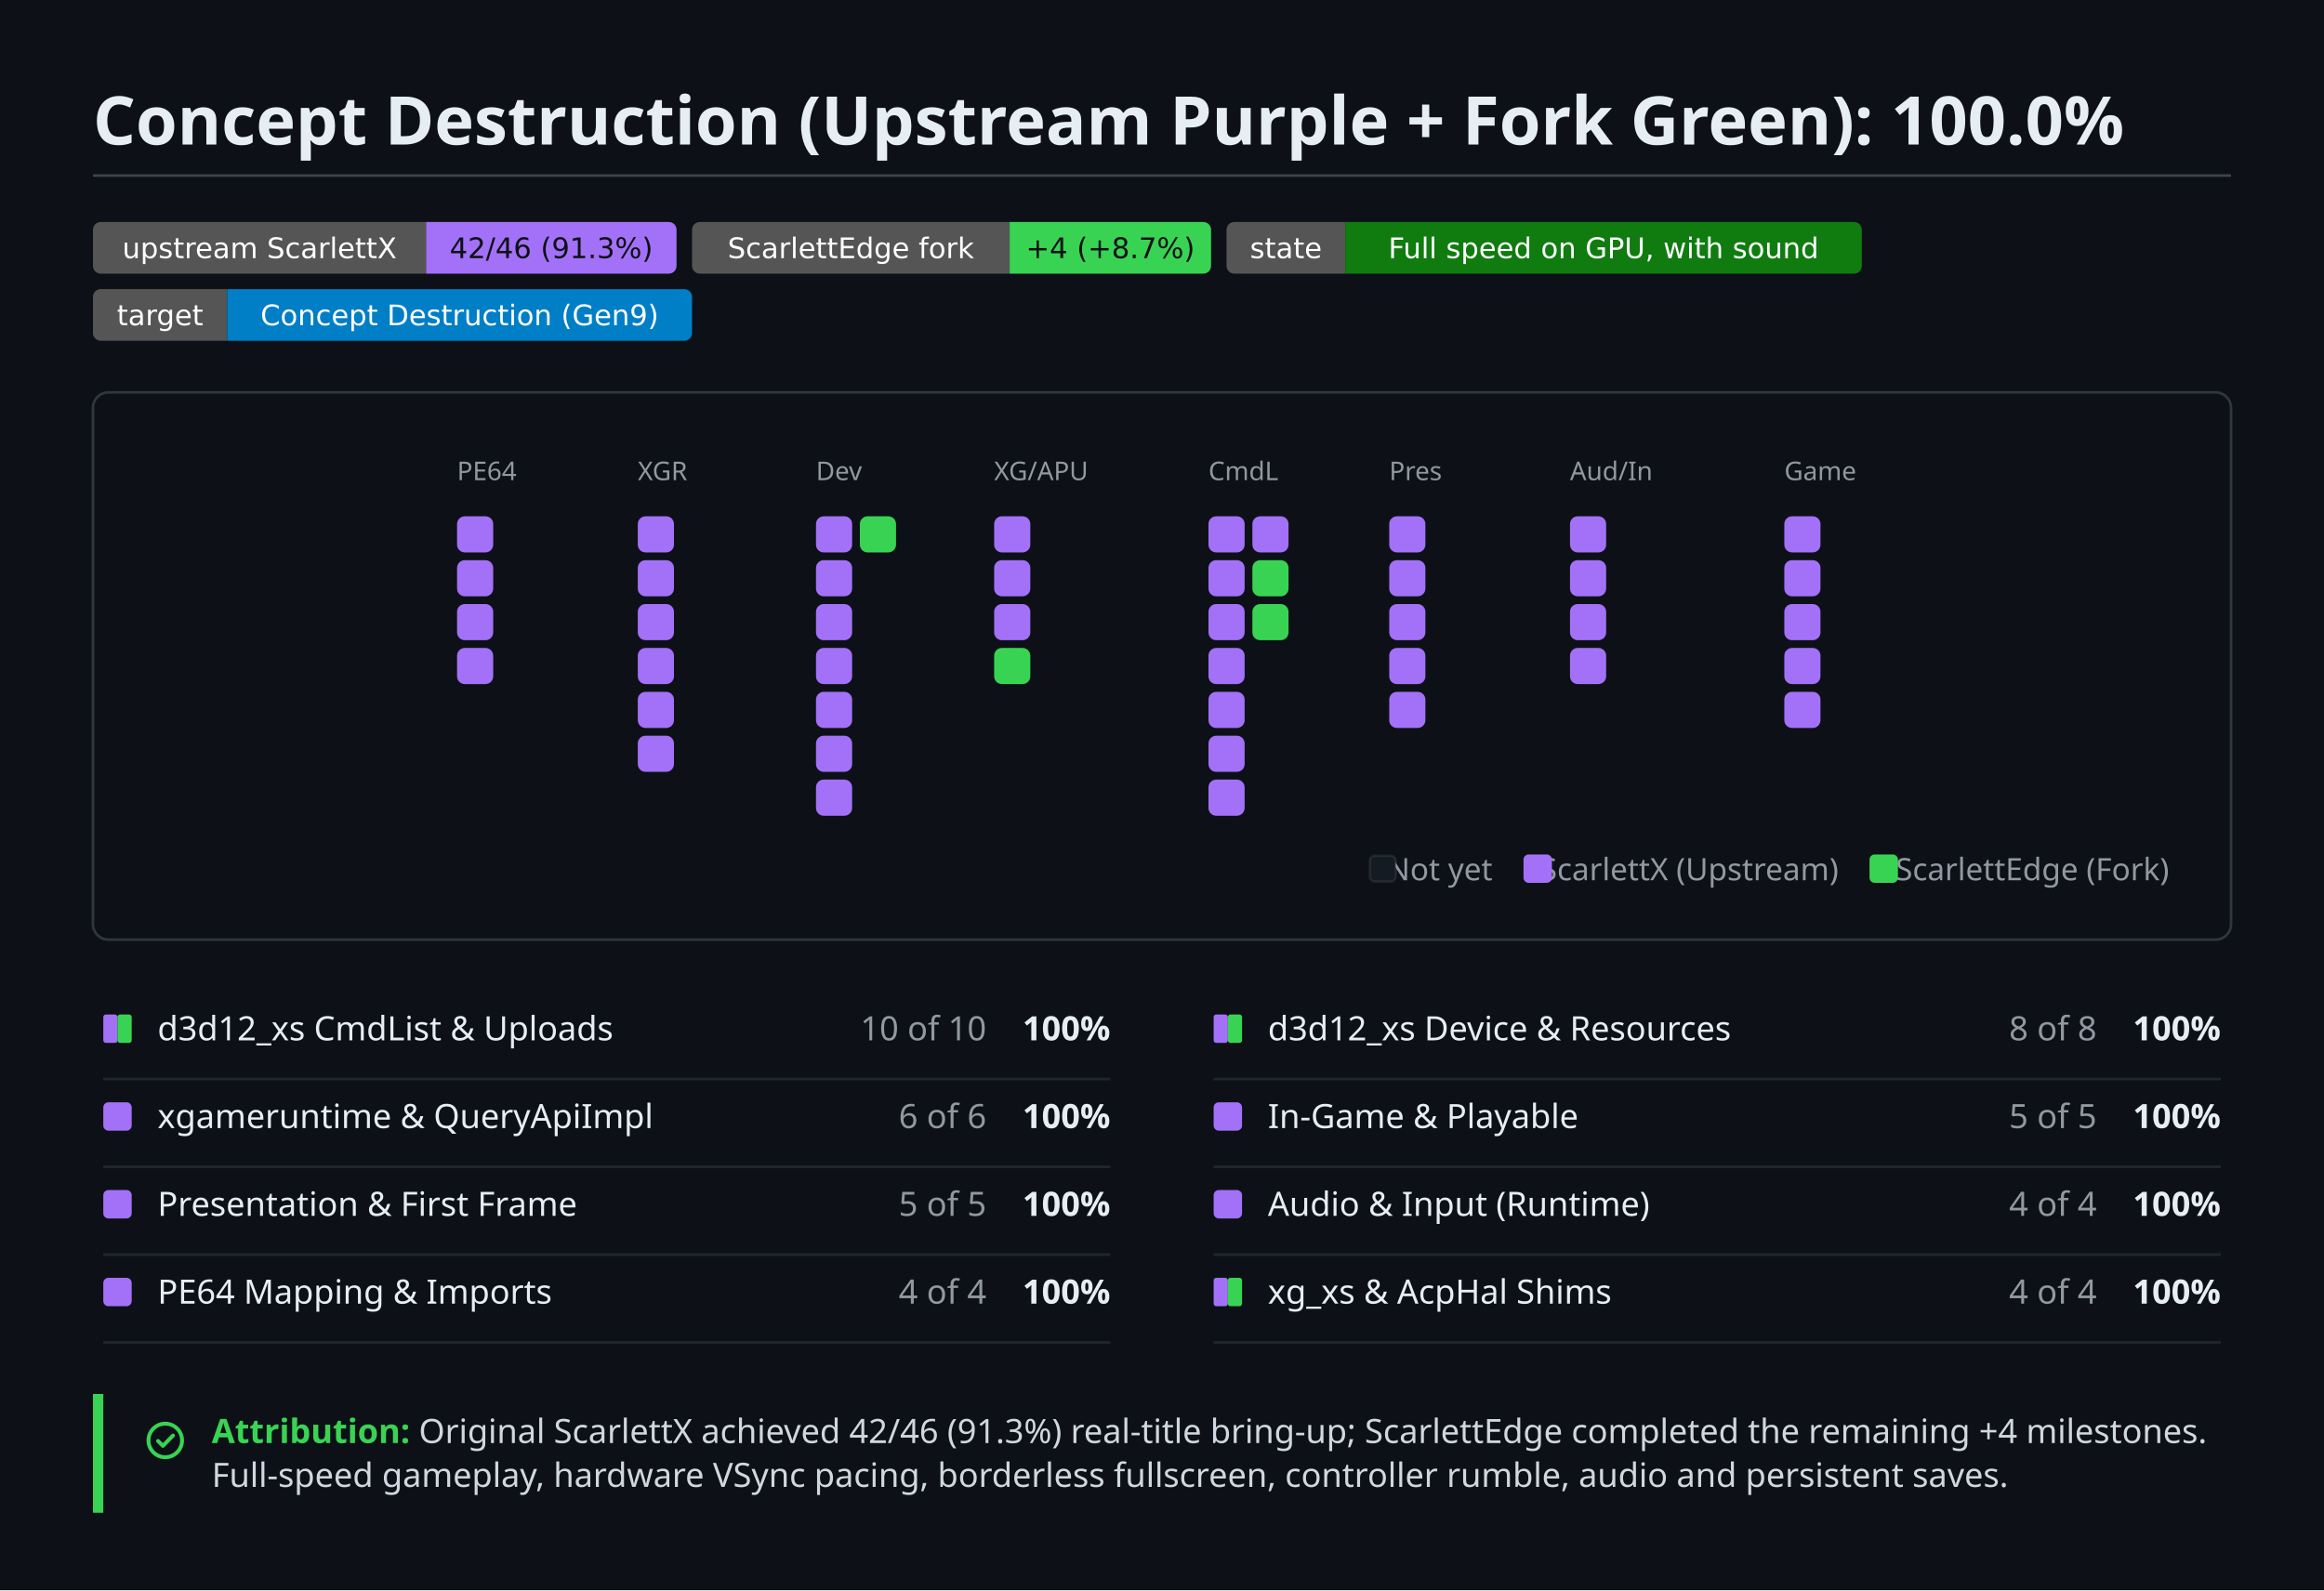
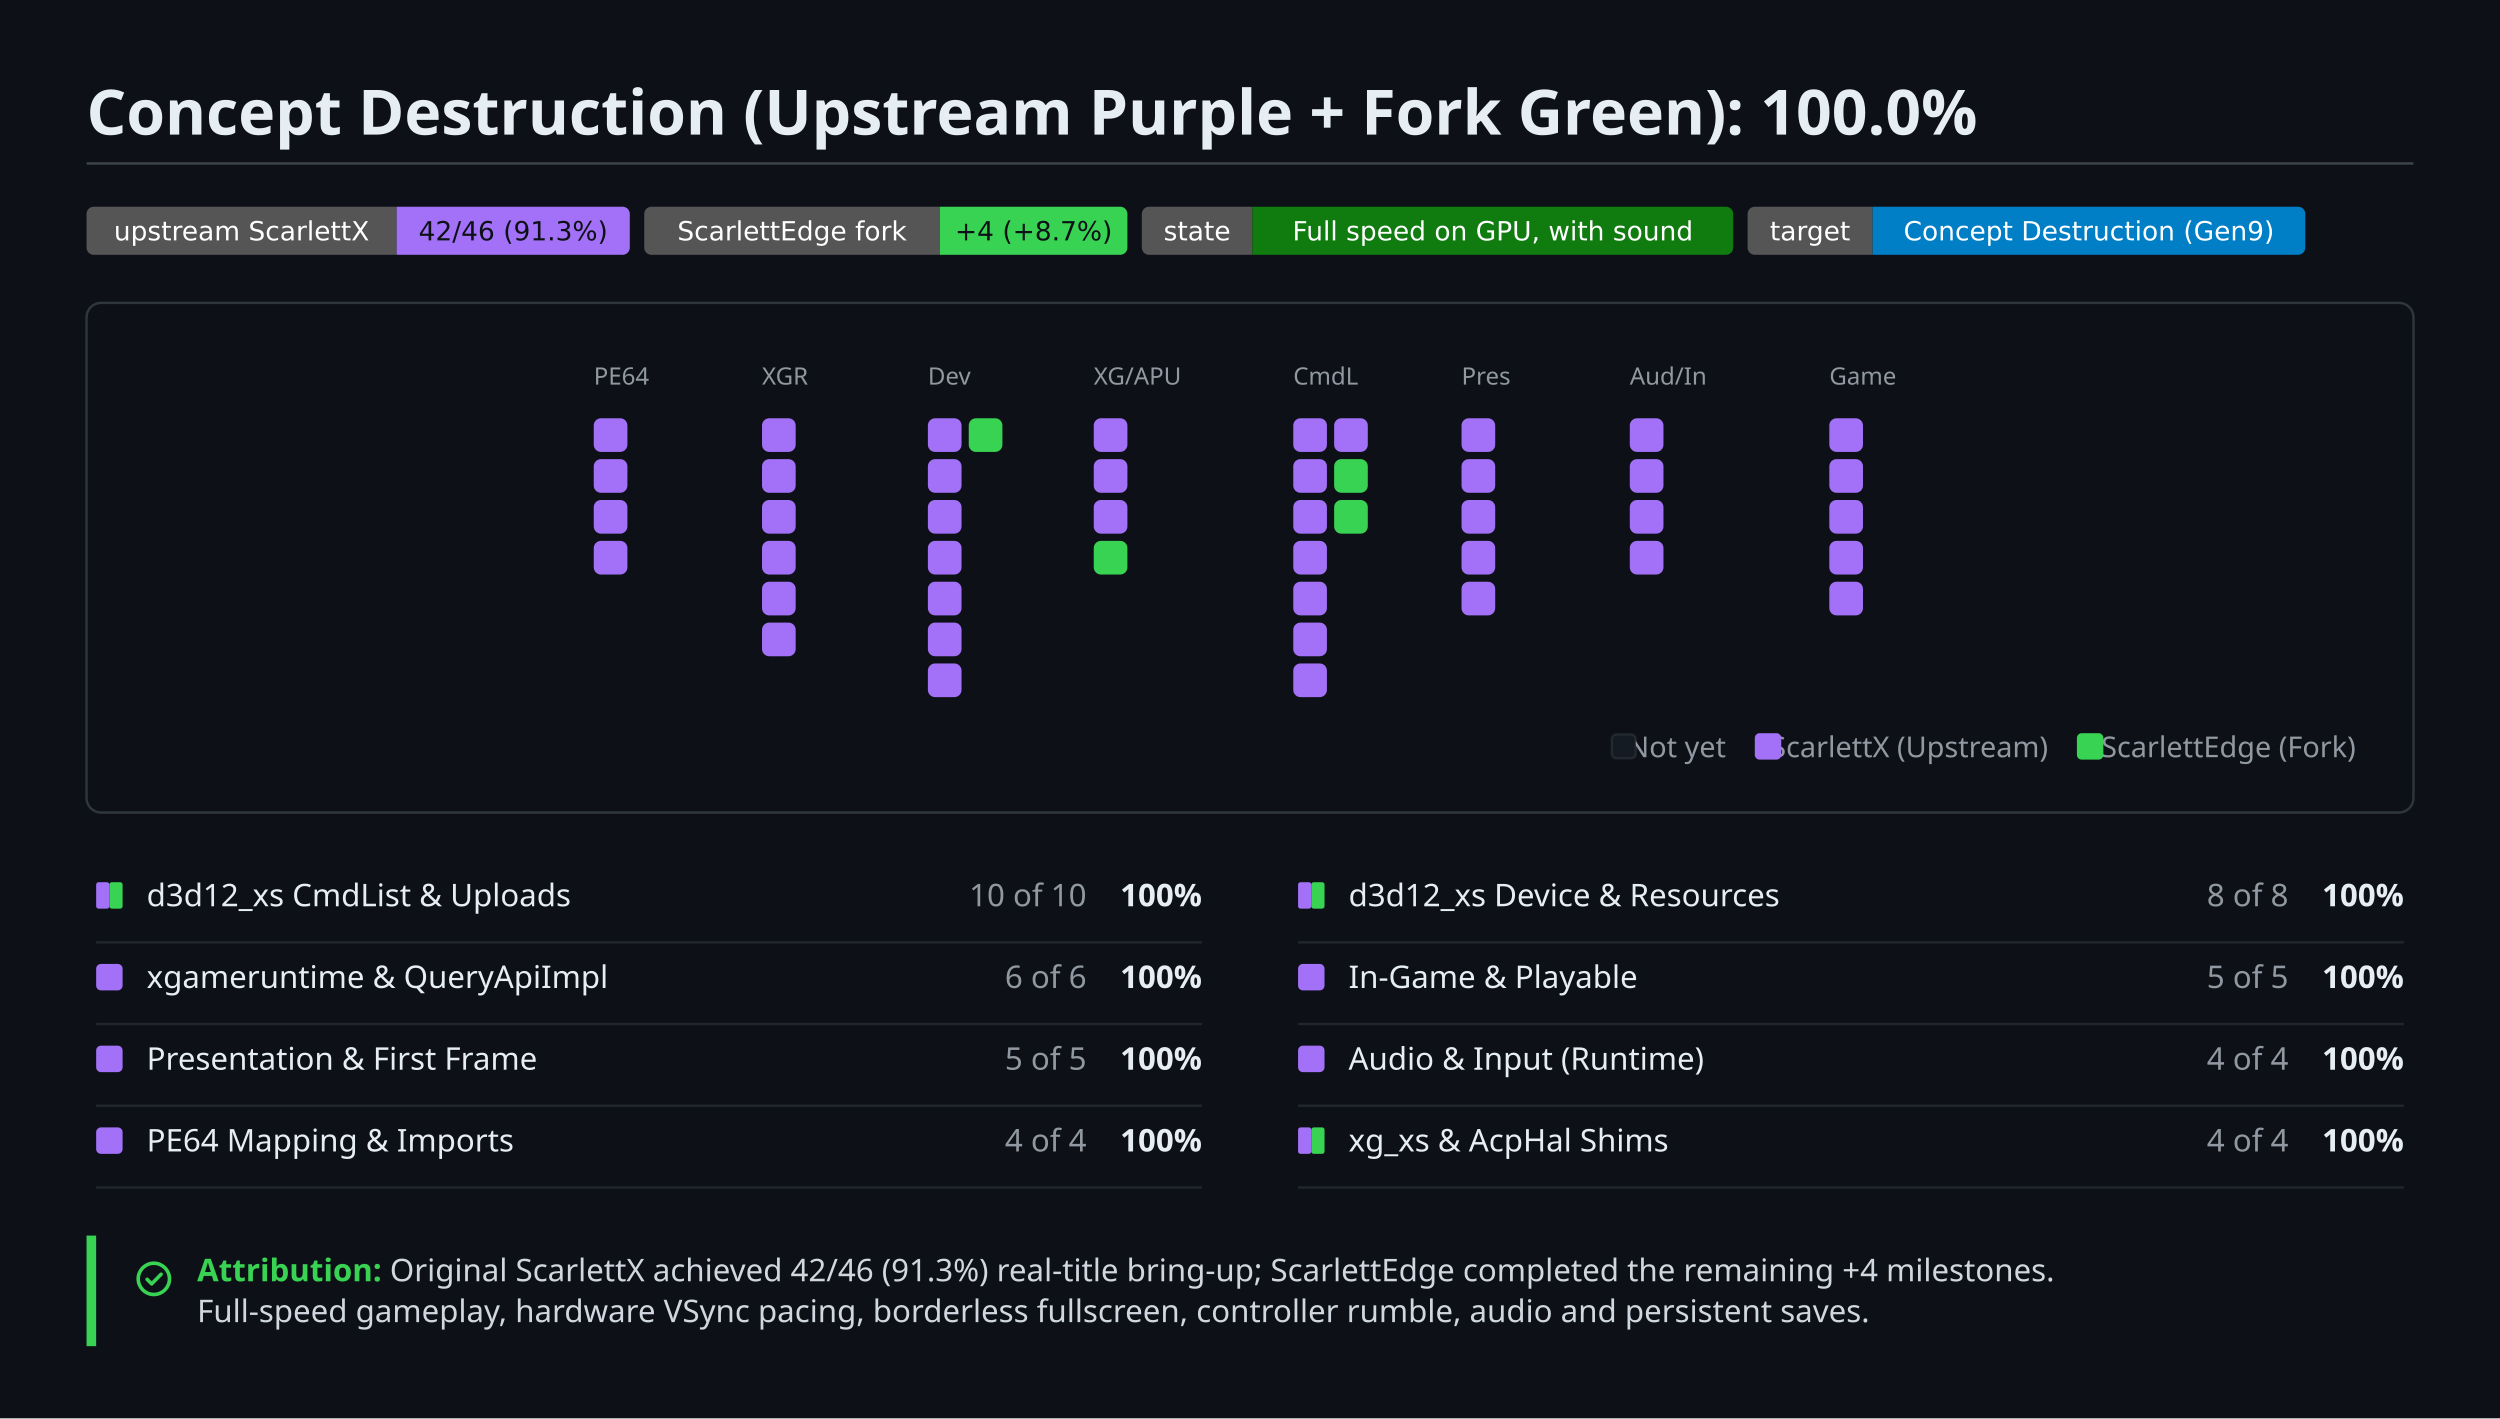
- <svg xmlns="http://www.w3.org/2000/svg" width="900" height="616" viewBox="0 0 900 616" role="img" aria-label="Concept Destruction (Upstream Purple + Fork Green): 100.0%">
+ <svg xmlns="http://www.w3.org/2000/svg" width="1040" height="590" viewBox="0 0 1040 590" role="img" aria-label="Concept Destruction (Upstream Purple + Fork Green): 100.0%">
  <style>
    text { font-family: 'Mona Sans', -apple-system, 'Segoe UI', 'Noto Sans', Helvetica, Arial, sans-serif; }
    .h2 { font-size: 26px; font-weight: 600; fill: #e6edf3; }
    .badge-txt { font-family: Verdana, 'DejaVu Sans', Geneva, sans-serif; font-size: 11px; fill: #ffffff; }
    .badge-txt-dark { font-family: Verdana, 'DejaVu Sans', Geneva, sans-serif; font-size: 11px; fill: #0d1117; }
    .g-label { font-size: 10px; fill: #9198a1; }
    .legend-txt { font-size: 12px; fill: #9198a1; }
    .r-name { font-size: 13px; fill: #e6edf3; }
    .r-count { font-size: 13px; fill: #9198a1; font-variant-numeric: tabular-nums; }
    .r-pct { font-size: 13px; font-weight: 600; fill: #e6edf3; font-variant-numeric: tabular-nums; }
    .callout-txt { font-size: 13px; fill: #d1d7e0; }
    .callout-lead { font-size: 13px; font-weight: 600; fill: #39d353; }
  </style>
-   <rect width="900" height="616" fill="#0d1117" />
+   <rect width="1040" height="590" fill="#0d1117" />
  <text class="h2" x="36" y="56">Concept Destruction (Upstream Purple + Fork Green): 100.0%</text>
-   <line x1="36" y1="68" x2="864" y2="68" stroke="#3d444d" stroke-width="1" />
+   <line x1="36" y1="68" x2="1004" y2="68" stroke="#3d444d" stroke-width="1" />
  <clipPath id="bclip0">
    <rect x="36" y="86" width="226" height="20" rx="3" />
  </clipPath>
  <g clip-path="url(#bclip0)">
    <rect x="36" y="86" width="129" height="20" fill="#555555" />
    <rect x="165" y="86" width="97" height="20" fill="#a371f7" />
    <text class="badge-txt" x="100.5" y="100" text-anchor="middle">upstream ScarlettX</text>
    <text class="badge-txt-dark" x="213.5" y="100" text-anchor="middle">42/46 (91.3%)</text>
  </g>
  <clipPath id="bclip1">
    <rect x="268" y="86" width="201" height="20" rx="3" />
  </clipPath>
  <g clip-path="url(#bclip1)">
    <rect x="268" y="86" width="123" height="20" fill="#555555" />
    <rect x="391" y="86" width="78" height="20" fill="#39d353" />
    <text class="badge-txt" x="329.5" y="100" text-anchor="middle">ScarlettEdge fork</text>
    <text class="badge-txt-dark" x="430.0" y="100" text-anchor="middle">+4 (+8.7%)</text>
  </g>
  <clipPath id="bclip2">
    <rect x="475" y="86" width="246" height="20" rx="3" />
  </clipPath>
  <g clip-path="url(#bclip2)">
    <rect x="475" y="86" width="46" height="20" fill="#555555" />
    <rect x="521" y="86" width="200" height="20" fill="#107c10" />
    <text class="badge-txt" x="498.0" y="100" text-anchor="middle">state</text>
    <text class="badge-txt" x="621.0" y="100" text-anchor="middle">Full speed on GPU, with sound</text>
  </g>
  <clipPath id="bclip3">
-     <rect x="36" y="112" width="232" height="20" rx="3" />
+     <rect x="727" y="86" width="232" height="20" rx="3" />
  </clipPath>
  <g clip-path="url(#bclip3)">
-     <rect x="36" y="112" width="52" height="20" fill="#555555" />
-     <rect x="88" y="112" width="180" height="20" fill="#007ec6" />
-     <text class="badge-txt" x="62.0" y="126" text-anchor="middle">target</text>
-     <text class="badge-txt" x="178.0" y="126" text-anchor="middle">Concept Destruction (Gen9)</text>
+     <rect x="727" y="86" width="52" height="20" fill="#555555" />
+     <rect x="779" y="86" width="180" height="20" fill="#007ec6" />
+     <text class="badge-txt" x="753.0" y="100" text-anchor="middle">target</text>
+     <text class="badge-txt" x="869.0" y="100" text-anchor="middle">Concept Destruction (Gen9)</text>
  </g>
-   <rect x="36" y="152" width="828" height="212" rx="6" fill="#0d1117" stroke="#30363d" stroke-width="1" />
-   <text class="g-label" x="177.0" y="186">PE64</text>
-   <rect x="177.0" y="200.0" width="14" height="14" rx="3" fill="#a371f7" />
-   <rect x="177.0" y="217.0" width="14" height="14" rx="3" fill="#a371f7" />
-   <rect x="177.0" y="234.0" width="14" height="14" rx="3" fill="#a371f7" />
-   <rect x="177.0" y="251.0" width="14" height="14" rx="3" fill="#a371f7" />
-   <text class="g-label" x="247.0" y="186">XGR</text>
-   <rect x="247.0" y="200.0" width="14" height="14" rx="3" fill="#a371f7" />
-   <rect x="247.0" y="217.0" width="14" height="14" rx="3" fill="#a371f7" />
-   <rect x="247.0" y="234.0" width="14" height="14" rx="3" fill="#a371f7" />
-   <rect x="247.0" y="251.0" width="14" height="14" rx="3" fill="#a371f7" />
-   <rect x="247.0" y="268.0" width="14" height="14" rx="3" fill="#a371f7" />
-   <rect x="247.0" y="285.0" width="14" height="14" rx="3" fill="#a371f7" />
-   <text class="g-label" x="316.0" y="186">Dev</text>
-   <rect x="316.0" y="200.0" width="14" height="14" rx="3" fill="#a371f7" />
-   <rect x="316.0" y="217.0" width="14" height="14" rx="3" fill="#a371f7" />
-   <rect x="316.0" y="234.0" width="14" height="14" rx="3" fill="#a371f7" />
-   <rect x="316.0" y="251.0" width="14" height="14" rx="3" fill="#a371f7" />
-   <rect x="316.0" y="268.0" width="14" height="14" rx="3" fill="#a371f7" />
-   <rect x="316.0" y="285.0" width="14" height="14" rx="3" fill="#a371f7" />
-   <rect x="316.0" y="302.0" width="14" height="14" rx="3" fill="#a371f7" />
-   <rect x="333.0" y="200.0" width="14" height="14" rx="3" fill="#39d353" />
-   <text class="g-label" x="385.0" y="186">XG/APU</text>
-   <rect x="385.0" y="200.0" width="14" height="14" rx="3" fill="#a371f7" />
-   <rect x="385.0" y="217.0" width="14" height="14" rx="3" fill="#a371f7" />
-   <rect x="385.0" y="234.0" width="14" height="14" rx="3" fill="#a371f7" />
-   <rect x="385.0" y="251.0" width="14" height="14" rx="3" fill="#39d353" />
-   <text class="g-label" x="468.0" y="186">CmdL</text>
-   <rect x="468.0" y="200.0" width="14" height="14" rx="3" fill="#a371f7" />
-   <rect x="468.0" y="217.0" width="14" height="14" rx="3" fill="#a371f7" />
-   <rect x="468.0" y="234.0" width="14" height="14" rx="3" fill="#a371f7" />
-   <rect x="468.0" y="251.0" width="14" height="14" rx="3" fill="#a371f7" />
-   <rect x="468.0" y="268.0" width="14" height="14" rx="3" fill="#a371f7" />
-   <rect x="468.0" y="285.0" width="14" height="14" rx="3" fill="#a371f7" />
-   <rect x="468.0" y="302.0" width="14" height="14" rx="3" fill="#a371f7" />
-   <rect x="485.0" y="200.0" width="14" height="14" rx="3" fill="#a371f7" />
-   <rect x="485.0" y="217.0" width="14" height="14" rx="3" fill="#39d353" />
-   <rect x="485.0" y="234.0" width="14" height="14" rx="3" fill="#39d353" />
-   <text class="g-label" x="538.0" y="186">Pres</text>
-   <rect x="538.0" y="200.0" width="14" height="14" rx="3" fill="#a371f7" />
-   <rect x="538.0" y="217.0" width="14" height="14" rx="3" fill="#a371f7" />
-   <rect x="538.0" y="234.0" width="14" height="14" rx="3" fill="#a371f7" />
-   <rect x="538.0" y="251.0" width="14" height="14" rx="3" fill="#a371f7" />
-   <rect x="538.0" y="268.0" width="14" height="14" rx="3" fill="#a371f7" />
-   <text class="g-label" x="608.0" y="186">Aud/In</text>
-   <rect x="608.0" y="200.0" width="14" height="14" rx="3" fill="#a371f7" />
-   <rect x="608.0" y="217.0" width="14" height="14" rx="3" fill="#a371f7" />
-   <rect x="608.0" y="234.0" width="14" height="14" rx="3" fill="#a371f7" />
-   <rect x="608.0" y="251.0" width="14" height="14" rx="3" fill="#a371f7" />
-   <text class="g-label" x="691.0" y="186">Game</text>
-   <rect x="691.0" y="200.0" width="14" height="14" rx="3" fill="#a371f7" />
-   <rect x="691.0" y="217.0" width="14" height="14" rx="3" fill="#a371f7" />
-   <rect x="691.0" y="234.0" width="14" height="14" rx="3" fill="#a371f7" />
-   <rect x="691.0" y="251.0" width="14" height="14" rx="3" fill="#a371f7" />
-   <rect x="691.0" y="268.0" width="14" height="14" rx="3" fill="#a371f7" />
-   <text class="legend-txt" x="840" y="341" text-anchor="end">ScarlettEdge (Fork)</text>
-   <rect x="724.0" y="331.0" width="11" height="11" rx="2" fill="#39d353" />
-   <text class="legend-txt" x="712.0" y="341" text-anchor="end">ScarlettX (Upstream)</text>
-   <rect x="590.0" y="331.0" width="11" height="11" rx="2" fill="#a371f7" />
-   <text class="legend-txt" x="578.0" y="341" text-anchor="end">Not yet</text>
-   <rect x="530.5" y="331.5" width="10" height="10" rx="2" fill="#151b23" stroke="rgba(240,246,252,0.08)" stroke-width="1" />
-   <rect x="40.0" y="393.0" width="5.5" height="11" rx="1" fill="#a371f7" />
-   <rect x="45.5" y="393.0" width="5.5" height="11" rx="1" fill="#39d353" />
-   <text class="r-name" x="61.0" y="403">d3d12_xs CmdList &amp; Uploads</text>
-   <text class="r-count" x="382.0" y="403" text-anchor="end">10 of 10</text>
-   <text class="r-pct" x="430.0" y="403" text-anchor="end">100%</text>
-   <line x1="40.0" y1="418" x2="430.0" y2="418" stroke="#21262d" stroke-width="1" />
-   <rect x="470.0" y="393.0" width="5.5" height="11" rx="1" fill="#a371f7" />
-   <rect x="475.5" y="393.0" width="5.5" height="11" rx="1" fill="#39d353" />
-   <text class="r-name" x="491.0" y="403">d3d12_xs Device &amp; Resources</text>
-   <text class="r-count" x="812.0" y="403" text-anchor="end">8 of 8</text>
-   <text class="r-pct" x="860.0" y="403" text-anchor="end">100%</text>
-   <line x1="470.0" y1="418" x2="860.0" y2="418" stroke="#21262d" stroke-width="1" />
-   <rect x="40.0" y="427.0" width="11" height="11" rx="2" fill="#a371f7" />
-   <text class="r-name" x="61.0" y="437">xgameruntime &amp; QueryApiImpl</text>
-   <text class="r-count" x="382.0" y="437" text-anchor="end">6 of 6</text>
-   <text class="r-pct" x="430.0" y="437" text-anchor="end">100%</text>
-   <line x1="40.0" y1="452" x2="430.0" y2="452" stroke="#21262d" stroke-width="1" />
-   <rect x="470.0" y="427.0" width="11" height="11" rx="2" fill="#a371f7" />
-   <text class="r-name" x="491.0" y="437">In-Game &amp; Playable</text>
-   <text class="r-count" x="812.0" y="437" text-anchor="end">5 of 5</text>
-   <text class="r-pct" x="860.0" y="437" text-anchor="end">100%</text>
-   <line x1="470.0" y1="452" x2="860.0" y2="452" stroke="#21262d" stroke-width="1" />
-   <rect x="40.0" y="461.0" width="11" height="11" rx="2" fill="#a371f7" />
-   <text class="r-name" x="61.0" y="471">Presentation &amp; First Frame</text>
-   <text class="r-count" x="382.0" y="471" text-anchor="end">5 of 5</text>
-   <text class="r-pct" x="430.0" y="471" text-anchor="end">100%</text>
-   <line x1="40.0" y1="486" x2="430.0" y2="486" stroke="#21262d" stroke-width="1" />
-   <rect x="470.0" y="461.0" width="11" height="11" rx="2" fill="#a371f7" />
-   <text class="r-name" x="491.0" y="471">Audio &amp; Input (Runtime)</text>
-   <text class="r-count" x="812.0" y="471" text-anchor="end">4 of 4</text>
-   <text class="r-pct" x="860.0" y="471" text-anchor="end">100%</text>
-   <line x1="470.0" y1="486" x2="860.0" y2="486" stroke="#21262d" stroke-width="1" />
-   <rect x="40.0" y="495.0" width="11" height="11" rx="2" fill="#a371f7" />
-   <text class="r-name" x="61.0" y="505">PE64 Mapping &amp; Imports</text>
-   <text class="r-count" x="382.0" y="505" text-anchor="end">4 of 4</text>
-   <text class="r-pct" x="430.0" y="505" text-anchor="end">100%</text>
-   <line x1="40.0" y1="520" x2="430.0" y2="520" stroke="#21262d" stroke-width="1" />
-   <rect x="470.0" y="495.0" width="5.5" height="11" rx="1" fill="#a371f7" />
-   <rect x="475.5" y="495.0" width="5.5" height="11" rx="1" fill="#39d353" />
-   <text class="r-name" x="491.0" y="505">xg_xs &amp; AcpHal Shims</text>
-   <text class="r-count" x="812.0" y="505" text-anchor="end">4 of 4</text>
-   <text class="r-pct" x="860.0" y="505" text-anchor="end">100%</text>
-   <line x1="470.0" y1="520" x2="860.0" y2="520" stroke="#21262d" stroke-width="1" />
-   <rect x="36" y="540" width="4" height="46" fill="#39d353" />
-   <g transform="translate(56,550)">
+   <rect x="36" y="126" width="968" height="212" rx="6" fill="#0d1117" stroke="#30363d" stroke-width="1" />
+   <text class="g-label" x="247.0" y="160">PE64</text>
+   <rect x="247.0" y="174.0" width="14" height="14" rx="3" fill="#a371f7" />
+   <rect x="247.0" y="191.0" width="14" height="14" rx="3" fill="#a371f7" />
+   <rect x="247.0" y="208.0" width="14" height="14" rx="3" fill="#a371f7" />
+   <rect x="247.0" y="225.0" width="14" height="14" rx="3" fill="#a371f7" />
+   <text class="g-label" x="317.0" y="160">XGR</text>
+   <rect x="317.0" y="174.0" width="14" height="14" rx="3" fill="#a371f7" />
+   <rect x="317.0" y="191.0" width="14" height="14" rx="3" fill="#a371f7" />
+   <rect x="317.0" y="208.0" width="14" height="14" rx="3" fill="#a371f7" />
+   <rect x="317.0" y="225.0" width="14" height="14" rx="3" fill="#a371f7" />
+   <rect x="317.0" y="242.0" width="14" height="14" rx="3" fill="#a371f7" />
+   <rect x="317.0" y="259.0" width="14" height="14" rx="3" fill="#a371f7" />
+   <text class="g-label" x="386.0" y="160">Dev</text>
+   <rect x="386.0" y="174.0" width="14" height="14" rx="3" fill="#a371f7" />
+   <rect x="386.0" y="191.0" width="14" height="14" rx="3" fill="#a371f7" />
+   <rect x="386.0" y="208.0" width="14" height="14" rx="3" fill="#a371f7" />
+   <rect x="386.0" y="225.0" width="14" height="14" rx="3" fill="#a371f7" />
+   <rect x="386.0" y="242.0" width="14" height="14" rx="3" fill="#a371f7" />
+   <rect x="386.0" y="259.0" width="14" height="14" rx="3" fill="#a371f7" />
+   <rect x="386.0" y="276.0" width="14" height="14" rx="3" fill="#a371f7" />
+   <rect x="403.0" y="174.0" width="14" height="14" rx="3" fill="#39d353" />
+   <text class="g-label" x="455.0" y="160">XG/APU</text>
+   <rect x="455.0" y="174.0" width="14" height="14" rx="3" fill="#a371f7" />
+   <rect x="455.0" y="191.0" width="14" height="14" rx="3" fill="#a371f7" />
+   <rect x="455.0" y="208.0" width="14" height="14" rx="3" fill="#a371f7" />
+   <rect x="455.0" y="225.0" width="14" height="14" rx="3" fill="#39d353" />
+   <text class="g-label" x="538.0" y="160">CmdL</text>
+   <rect x="538.0" y="174.0" width="14" height="14" rx="3" fill="#a371f7" />
+   <rect x="538.0" y="191.0" width="14" height="14" rx="3" fill="#a371f7" />
+   <rect x="538.0" y="208.0" width="14" height="14" rx="3" fill="#a371f7" />
+   <rect x="538.0" y="225.0" width="14" height="14" rx="3" fill="#a371f7" />
+   <rect x="538.0" y="242.0" width="14" height="14" rx="3" fill="#a371f7" />
+   <rect x="538.0" y="259.0" width="14" height="14" rx="3" fill="#a371f7" />
+   <rect x="538.0" y="276.0" width="14" height="14" rx="3" fill="#a371f7" />
+   <rect x="555.0" y="174.0" width="14" height="14" rx="3" fill="#a371f7" />
+   <rect x="555.0" y="191.0" width="14" height="14" rx="3" fill="#39d353" />
+   <rect x="555.0" y="208.0" width="14" height="14" rx="3" fill="#39d353" />
+   <text class="g-label" x="608.0" y="160">Pres</text>
+   <rect x="608.0" y="174.0" width="14" height="14" rx="3" fill="#a371f7" />
+   <rect x="608.0" y="191.0" width="14" height="14" rx="3" fill="#a371f7" />
+   <rect x="608.0" y="208.0" width="14" height="14" rx="3" fill="#a371f7" />
+   <rect x="608.0" y="225.0" width="14" height="14" rx="3" fill="#a371f7" />
+   <rect x="608.0" y="242.0" width="14" height="14" rx="3" fill="#a371f7" />
+   <text class="g-label" x="678.0" y="160">Aud/In</text>
+   <rect x="678.0" y="174.0" width="14" height="14" rx="3" fill="#a371f7" />
+   <rect x="678.0" y="191.0" width="14" height="14" rx="3" fill="#a371f7" />
+   <rect x="678.0" y="208.0" width="14" height="14" rx="3" fill="#a371f7" />
+   <rect x="678.0" y="225.0" width="14" height="14" rx="3" fill="#a371f7" />
+   <text class="g-label" x="761.0" y="160">Game</text>
+   <rect x="761.0" y="174.0" width="14" height="14" rx="3" fill="#a371f7" />
+   <rect x="761.0" y="191.0" width="14" height="14" rx="3" fill="#a371f7" />
+   <rect x="761.0" y="208.0" width="14" height="14" rx="3" fill="#a371f7" />
+   <rect x="761.0" y="225.0" width="14" height="14" rx="3" fill="#a371f7" />
+   <rect x="761.0" y="242.0" width="14" height="14" rx="3" fill="#a371f7" />
+   <text class="legend-txt" x="980" y="315" text-anchor="end">ScarlettEdge (Fork)</text>
+   <rect x="864.0" y="305.0" width="11" height="11" rx="2" fill="#39d353" />
+   <text class="legend-txt" x="852.0" y="315" text-anchor="end">ScarlettX (Upstream)</text>
+   <rect x="730.0" y="305.0" width="11" height="11" rx="2" fill="#a371f7" />
+   <text class="legend-txt" x="718.0" y="315" text-anchor="end">Not yet</text>
+   <rect x="670.5" y="305.5" width="10" height="10" rx="2" fill="#151b23" stroke="rgba(240,246,252,0.08)" stroke-width="1" />
+   <rect x="40.0" y="367.0" width="5.5" height="11" rx="1" fill="#a371f7" />
+   <rect x="45.5" y="367.0" width="5.5" height="11" rx="1" fill="#39d353" />
+   <text class="r-name" x="61.0" y="377">d3d12_xs CmdList &amp; Uploads</text>
+   <text class="r-count" x="452.0" y="377" text-anchor="end">10 of 10</text>
+   <text class="r-pct" x="500.0" y="377" text-anchor="end">100%</text>
+   <line x1="40.0" y1="392" x2="500.0" y2="392" stroke="#21262d" stroke-width="1" />
+   <rect x="540.0" y="367.0" width="5.5" height="11" rx="1" fill="#a371f7" />
+   <rect x="545.5" y="367.0" width="5.5" height="11" rx="1" fill="#39d353" />
+   <text class="r-name" x="561.0" y="377">d3d12_xs Device &amp; Resources</text>
+   <text class="r-count" x="952.0" y="377" text-anchor="end">8 of 8</text>
+   <text class="r-pct" x="1000.0" y="377" text-anchor="end">100%</text>
+   <line x1="540.0" y1="392" x2="1000.0" y2="392" stroke="#21262d" stroke-width="1" />
+   <rect x="40.0" y="401.0" width="11" height="11" rx="2" fill="#a371f7" />
+   <text class="r-name" x="61.0" y="411">xgameruntime &amp; QueryApiImpl</text>
+   <text class="r-count" x="452.0" y="411" text-anchor="end">6 of 6</text>
+   <text class="r-pct" x="500.0" y="411" text-anchor="end">100%</text>
+   <line x1="40.0" y1="426" x2="500.0" y2="426" stroke="#21262d" stroke-width="1" />
+   <rect x="540.0" y="401.0" width="11" height="11" rx="2" fill="#a371f7" />
+   <text class="r-name" x="561.0" y="411">In-Game &amp; Playable</text>
+   <text class="r-count" x="952.0" y="411" text-anchor="end">5 of 5</text>
+   <text class="r-pct" x="1000.0" y="411" text-anchor="end">100%</text>
+   <line x1="540.0" y1="426" x2="1000.0" y2="426" stroke="#21262d" stroke-width="1" />
+   <rect x="40.0" y="435.0" width="11" height="11" rx="2" fill="#a371f7" />
+   <text class="r-name" x="61.0" y="445">Presentation &amp; First Frame</text>
+   <text class="r-count" x="452.0" y="445" text-anchor="end">5 of 5</text>
+   <text class="r-pct" x="500.0" y="445" text-anchor="end">100%</text>
+   <line x1="40.0" y1="460" x2="500.0" y2="460" stroke="#21262d" stroke-width="1" />
+   <rect x="540.0" y="435.0" width="11" height="11" rx="2" fill="#a371f7" />
+   <text class="r-name" x="561.0" y="445">Audio &amp; Input (Runtime)</text>
+   <text class="r-count" x="952.0" y="445" text-anchor="end">4 of 4</text>
+   <text class="r-pct" x="1000.0" y="445" text-anchor="end">100%</text>
+   <line x1="540.0" y1="460" x2="1000.0" y2="460" stroke="#21262d" stroke-width="1" />
+   <rect x="40.0" y="469.0" width="11" height="11" rx="2" fill="#a371f7" />
+   <text class="r-name" x="61.0" y="479">PE64 Mapping &amp; Imports</text>
+   <text class="r-count" x="452.0" y="479" text-anchor="end">4 of 4</text>
+   <text class="r-pct" x="500.0" y="479" text-anchor="end">100%</text>
+   <line x1="40.0" y1="494" x2="500.0" y2="494" stroke="#21262d" stroke-width="1" />
+   <rect x="540.0" y="469.0" width="5.5" height="11" rx="1" fill="#a371f7" />
+   <rect x="545.5" y="469.0" width="5.5" height="11" rx="1" fill="#39d353" />
+   <text class="r-name" x="561.0" y="479">xg_xs &amp; AcpHal Shims</text>
+   <text class="r-count" x="952.0" y="479" text-anchor="end">4 of 4</text>
+   <text class="r-pct" x="1000.0" y="479" text-anchor="end">100%</text>
+   <line x1="540.0" y1="494" x2="1000.0" y2="494" stroke="#21262d" stroke-width="1" />
+   <rect x="36" y="514" width="4" height="46" fill="#39d353" />
+   <g transform="translate(56,524)">
    <circle cx="8" cy="8" r="6.5" fill="none" stroke="#39d353" stroke-width="1.5" />
    <path d="M5.2 8.2 7.1 10.1 11 6.1" fill="none" stroke="#39d353" stroke-width="1.5" stroke-linecap="round" stroke-linejoin="round" />
  </g>
-   <text class="callout-txt" x="82" y="559">
+   <text class="callout-txt" x="82" y="533">
    <tspan class="callout-lead">Attribution:</tspan> Original ScarlettX achieved 42/46 (91.3%) real-title bring-up; ScarlettEdge completed the remaining +4 milestones.</text>
-   <text class="callout-txt" x="82" y="576">Full-speed gameplay, hardware VSync pacing, borderless fullscreen, controller rumble, audio and persistent saves.</text>
+   <text class="callout-txt" x="82" y="550">Full-speed gameplay, hardware VSync pacing, borderless fullscreen, controller rumble, audio and persistent saves.</text>
</svg>
